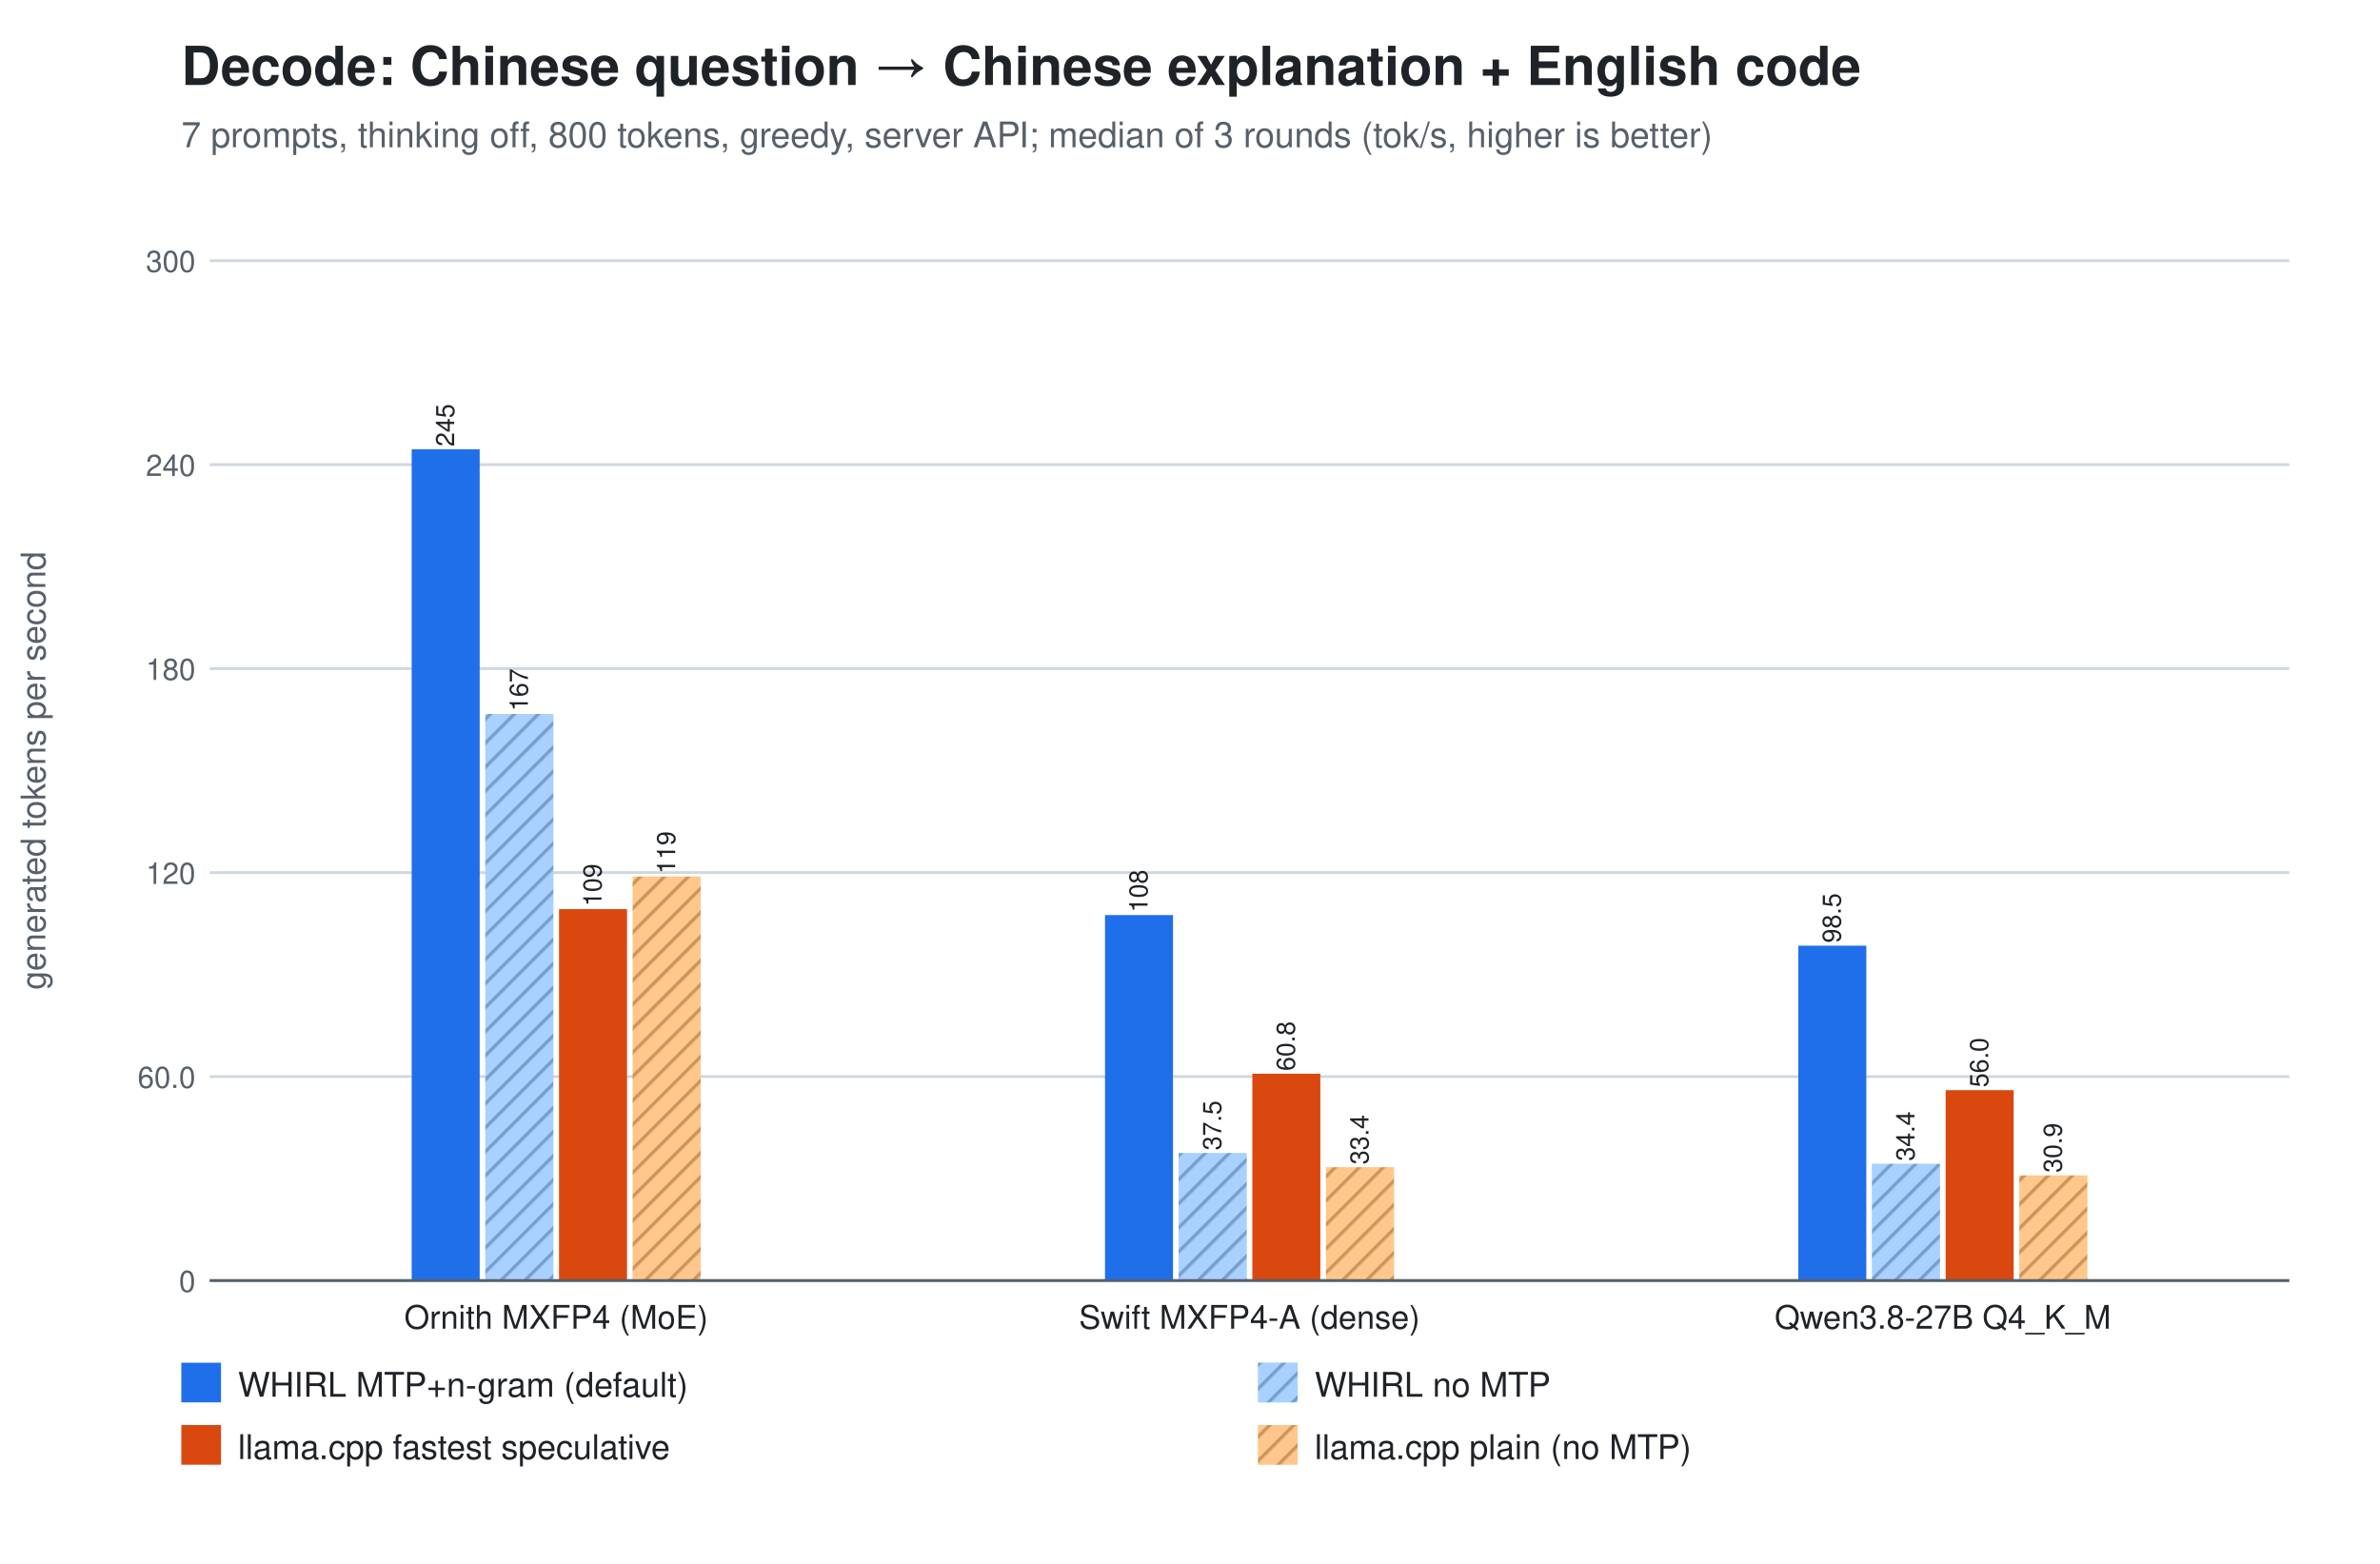
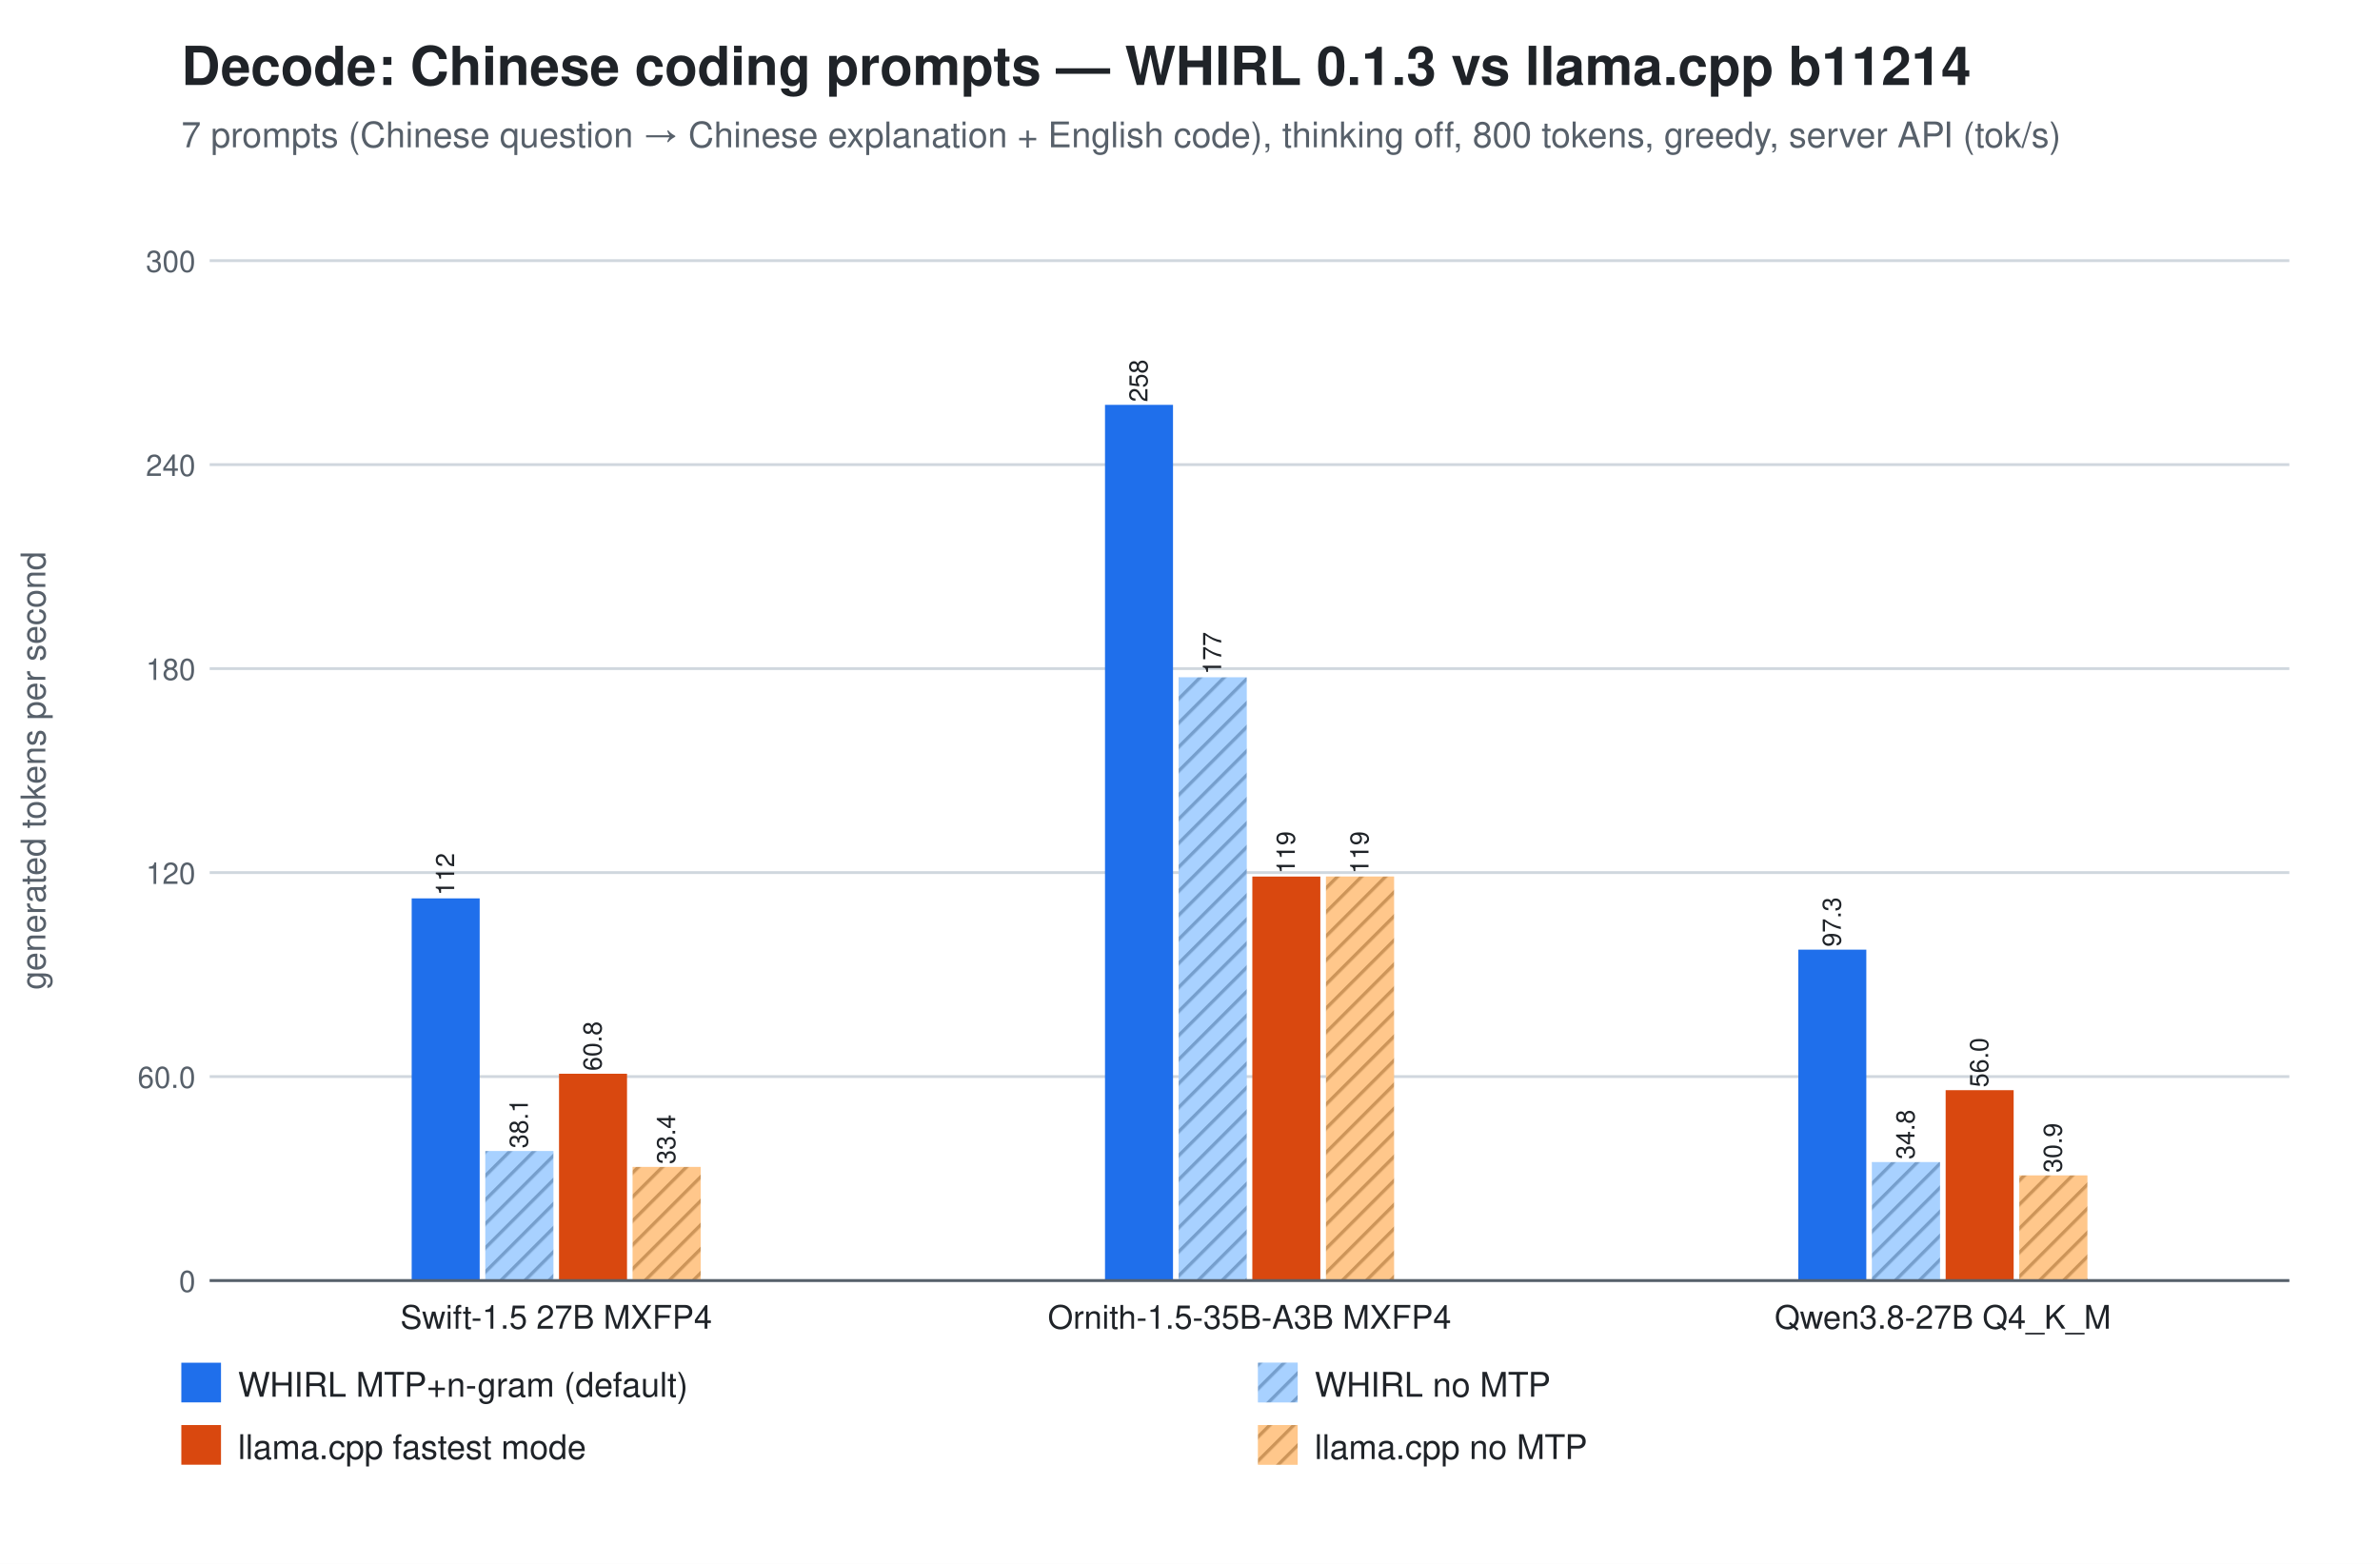
<svg xmlns="http://www.w3.org/2000/svg" width="840" height="552" viewBox="0 0 840 552" font-family="Segoe UI, Helvetica, Arial, sans-serif">
  <rect width="840" height="552" fill="#ffffff" />
  <defs>
    <pattern id="hatch" width="6" height="6" patternUnits="userSpaceOnUse" patternTransform="rotate(45)">
      <rect width="6" height="6" fill="white" />
      <line x1="0" y1="0" x2="0" y2="6" stroke="#000" stroke-opacity="0.55" stroke-width="2.4" />
    </pattern>
  </defs>
-   <text x="64" y="30" font-size="19" font-weight="600" fill="#1f2328">Decode: Chinese question → Chinese explanation + English code</text>
-   <text x="64" y="52" font-size="12.5" fill="#57606a">7 prompts, thinking off, 800 tokens, greedy, server API; median of 3 rounds (tok/s, higher is better)</text>
+   <text x="64" y="30" font-size="19" font-weight="600" fill="#1f2328">Decode: Chinese coding prompts — WHIRL 0.1.3 vs llama.cpp b11214</text>
+   <text x="64" y="52" font-size="12.5" fill="#57606a">7 prompts (Chinese question → Chinese explanation + English code), thinking off, 800 tokens, greedy, server API (tok/s)</text>
  <text x="441.0" y="80" font-size="13.5" font-weight="600" text-anchor="middle" fill="#1f2328" />
  <line x1="74" x2="808" y1="452.0" y2="452.0" stroke="#d0d7de" stroke-width="1" />
  <text x="69" y="456.0" font-size="10.5" text-anchor="end" fill="#57606a">0</text>
  <line x1="74" x2="808" y1="380.0" y2="380.0" stroke="#d0d7de" stroke-width="1" />
  <text x="69" y="384.0" font-size="10.5" text-anchor="end" fill="#57606a">60.0</text>
  <line x1="74" x2="808" y1="308.0" y2="308.0" stroke="#d0d7de" stroke-width="1" />
  <text x="69" y="312.0" font-size="10.5" text-anchor="end" fill="#57606a">120</text>
  <line x1="74" x2="808" y1="236.0" y2="236.0" stroke="#d0d7de" stroke-width="1" />
  <text x="69" y="240.0" font-size="10.5" text-anchor="end" fill="#57606a">180</text>
  <line x1="74" x2="808" y1="164.0" y2="164.0" stroke="#d0d7de" stroke-width="1" />
  <text x="69" y="168.0" font-size="10.5" text-anchor="end" fill="#57606a">240</text>
  <line x1="74" x2="808" y1="92.0" y2="92.0" stroke="#d0d7de" stroke-width="1" />
  <text x="69" y="96.0" font-size="10.5" text-anchor="end" fill="#57606a">300</text>
-   <rect x="145.3" y="158.6" width="24.0" height="293.4" fill="#1f6feb" />
-   <text x="157.3" y="154.6" font-size="9" text-anchor="start" fill="#1f2328" transform="rotate(-90 160.3 154.6)">245</text>
-   <rect x="171.3" y="252.0" width="24.0" height="200.0" fill="#79b8ff" />
-   <rect x="171.3" y="252.0" width="24.0" height="200.0" fill="url(#hatch)" opacity="0.35" />
-   <text x="183.3" y="248.0" font-size="9" text-anchor="start" fill="#1f2328" transform="rotate(-90 186.3 248.0)">167</text>
-   <rect x="197.3" y="320.9" width="24.0" height="131.1" fill="#d9480f" />
-   <text x="209.3" y="316.9" font-size="9" text-anchor="start" fill="#1f2328" transform="rotate(-90 212.3 316.9)">109</text>
-   <rect x="223.3" y="309.4" width="24.0" height="142.6" fill="#ffa94d" />
-   <rect x="223.3" y="309.4" width="24.0" height="142.6" fill="url(#hatch)" opacity="0.35" />
-   <text x="235.3" y="305.4" font-size="9" text-anchor="start" fill="#1f2328" transform="rotate(-90 238.3 305.4)">119</text>
-   <text x="196.3" y="469" font-size="11.5" text-anchor="middle" fill="#1f2328">Ornith MXFP4 (MoE)</text>
-   <rect x="390.0" y="323.0" width="24.0" height="129.0" fill="#1f6feb" />
-   <text x="402.0" y="319.0" font-size="9" text-anchor="start" fill="#1f2328" transform="rotate(-90 405.0 319.0)">108</text>
-   <rect x="416.0" y="407.0" width="24.0" height="45.0" fill="#79b8ff" />
-   <rect x="416.0" y="407.0" width="24.0" height="45.0" fill="url(#hatch)" opacity="0.35" />
-   <text x="428.0" y="403.0" font-size="9" text-anchor="start" fill="#1f2328" transform="rotate(-90 431.0 403.0)">37.5</text>
-   <rect x="442.0" y="379.0" width="24.0" height="73.0" fill="#d9480f" />
-   <text x="454.0" y="375.0" font-size="9" text-anchor="start" fill="#1f2328" transform="rotate(-90 457.0 375.0)">60.8</text>
-   <rect x="468.0" y="412.0" width="24.0" height="40.0" fill="#ffa94d" />
-   <rect x="468.0" y="412.0" width="24.0" height="40.0" fill="url(#hatch)" opacity="0.35" />
-   <text x="480.0" y="408.0" font-size="9" text-anchor="start" fill="#1f2328" transform="rotate(-90 483.0 408.0)">33.4</text>
-   <text x="441.0" y="469" font-size="11.5" text-anchor="middle" fill="#1f2328">Swift MXFP4-A (dense)</text>
-   <rect x="634.7" y="333.8" width="24.0" height="118.2" fill="#1f6feb" />
-   <text x="646.7" y="329.8" font-size="9" text-anchor="start" fill="#1f2328" transform="rotate(-90 649.7 329.8)">98.5</text>
-   <rect x="660.7" y="410.8" width="24.0" height="41.2" fill="#79b8ff" />
-   <rect x="660.7" y="410.8" width="24.0" height="41.2" fill="url(#hatch)" opacity="0.35" />
-   <text x="672.7" y="406.8" font-size="9" text-anchor="start" fill="#1f2328" transform="rotate(-90 675.7 406.8)">34.4</text>
+   <rect x="145.3" y="317.1" width="24.0" height="134.9" fill="#1f6feb" />
+   <text x="157.3" y="313.1" font-size="9" text-anchor="start" fill="#1f2328" transform="rotate(-90 160.3 313.1)">112</text>
+   <rect x="171.3" y="406.3" width="24.0" height="45.7" fill="#79b8ff" />
+   <rect x="171.3" y="406.3" width="24.0" height="45.7" fill="url(#hatch)" opacity="0.35" />
+   <text x="183.3" y="402.3" font-size="9" text-anchor="start" fill="#1f2328" transform="rotate(-90 186.3 402.3)">38.1</text>
+   <rect x="197.3" y="379.0" width="24.0" height="73.0" fill="#d9480f" />
+   <text x="209.3" y="375.0" font-size="9" text-anchor="start" fill="#1f2328" transform="rotate(-90 212.3 375.0)">60.8</text>
+   <rect x="223.3" y="411.9" width="24.0" height="40.1" fill="#ffa94d" />
+   <rect x="223.3" y="411.9" width="24.0" height="40.1" fill="url(#hatch)" opacity="0.35" />
+   <text x="235.3" y="407.9" font-size="9" text-anchor="start" fill="#1f2328" transform="rotate(-90 238.3 407.9)">33.4</text>
+   <text x="196.3" y="469" font-size="11.5" text-anchor="middle" fill="#1f2328">Swift-1.5 27B MXFP4</text>
+   <rect x="390.0" y="142.9" width="24.0" height="309.1" fill="#1f6feb" />
+   <text x="402.0" y="138.9" font-size="9" text-anchor="start" fill="#1f2328" transform="rotate(-90 405.0 138.9)">258</text>
+   <rect x="416.0" y="239.1" width="24.0" height="212.9" fill="#79b8ff" />
+   <rect x="416.0" y="239.1" width="24.0" height="212.9" fill="url(#hatch)" opacity="0.35" />
+   <text x="428.0" y="235.1" font-size="9" text-anchor="start" fill="#1f2328" transform="rotate(-90 431.0 235.1)">177</text>
+   <rect x="442.0" y="309.4" width="24.0" height="142.6" fill="#d9480f" />
+   <text x="454.0" y="305.4" font-size="9" text-anchor="start" fill="#1f2328" transform="rotate(-90 457.0 305.4)">119</text>
+   <rect x="468.0" y="309.4" width="24.0" height="142.6" fill="#ffa94d" />
+   <rect x="468.0" y="309.4" width="24.0" height="142.6" fill="url(#hatch)" opacity="0.35" />
+   <text x="480.0" y="305.4" font-size="9" text-anchor="start" fill="#1f2328" transform="rotate(-90 483.0 305.4)">119</text>
+   <text x="441.0" y="469" font-size="11.5" text-anchor="middle" fill="#1f2328">Ornith-1.5-35B-A3B MXFP4</text>
+   <rect x="634.7" y="335.2" width="24.0" height="116.8" fill="#1f6feb" />
+   <text x="646.7" y="331.2" font-size="9" text-anchor="start" fill="#1f2328" transform="rotate(-90 649.7 331.2)">97.3</text>
+   <rect x="660.7" y="410.2" width="24.0" height="41.8" fill="#79b8ff" />
+   <rect x="660.7" y="410.2" width="24.0" height="41.8" fill="url(#hatch)" opacity="0.35" />
+   <text x="672.7" y="406.2" font-size="9" text-anchor="start" fill="#1f2328" transform="rotate(-90 675.7 406.2)">34.8</text>
  <rect x="686.7" y="384.8" width="24.0" height="67.2" fill="#d9480f" />
  <text x="698.7" y="380.8" font-size="9" text-anchor="start" fill="#1f2328" transform="rotate(-90 701.7 380.8)">56.0</text>
  <rect x="712.7" y="414.9" width="24.0" height="37.1" fill="#ffa94d" />
  <rect x="712.7" y="414.9" width="24.0" height="37.1" fill="url(#hatch)" opacity="0.35" />
  <text x="724.7" y="410.9" font-size="9" text-anchor="start" fill="#1f2328" transform="rotate(-90 727.7 410.9)">30.9</text>
  <text x="685.7" y="469" font-size="11.5" text-anchor="middle" fill="#1f2328">Qwen3.8-27B Q4_K_M</text>
  <line x1="74" x2="808" y1="452" y2="452" stroke="#57606a" stroke-width="1" />
  <text x="16" y="272.0" font-size="12" fill="#57606a" text-anchor="middle" transform="rotate(-90 16 272.0)">generated tokens per second</text>
  <rect x="64.0" y="481" width="14" height="14" fill="#1f6feb" />
  <text x="84.0" y="493" font-size="12" fill="#1f2328">WHIRL MTP+n-gram (default)</text>
  <rect x="444.0" y="481" width="14" height="14" fill="#79b8ff" />
  <rect x="444.0" y="481" width="14" height="14" fill="url(#hatch)" opacity="0.35" />
  <text x="464.0" y="493" font-size="12" fill="#1f2328">WHIRL no MTP</text>
  <rect x="64.0" y="503" width="14" height="14" fill="#d9480f" />
-   <text x="84.0" y="515" font-size="12" fill="#1f2328">llama.cpp fastest speculative</text>
+   <text x="84.0" y="515" font-size="12" fill="#1f2328">llama.cpp fastest mode</text>
  <rect x="444.0" y="503" width="14" height="14" fill="#ffa94d" />
  <rect x="444.0" y="503" width="14" height="14" fill="url(#hatch)" opacity="0.35" />
-   <text x="464.0" y="515" font-size="12" fill="#1f2328">llama.cpp plain (no MTP)</text>
+   <text x="464.0" y="515" font-size="12" fill="#1f2328">llama.cpp no MTP</text>
</svg>
